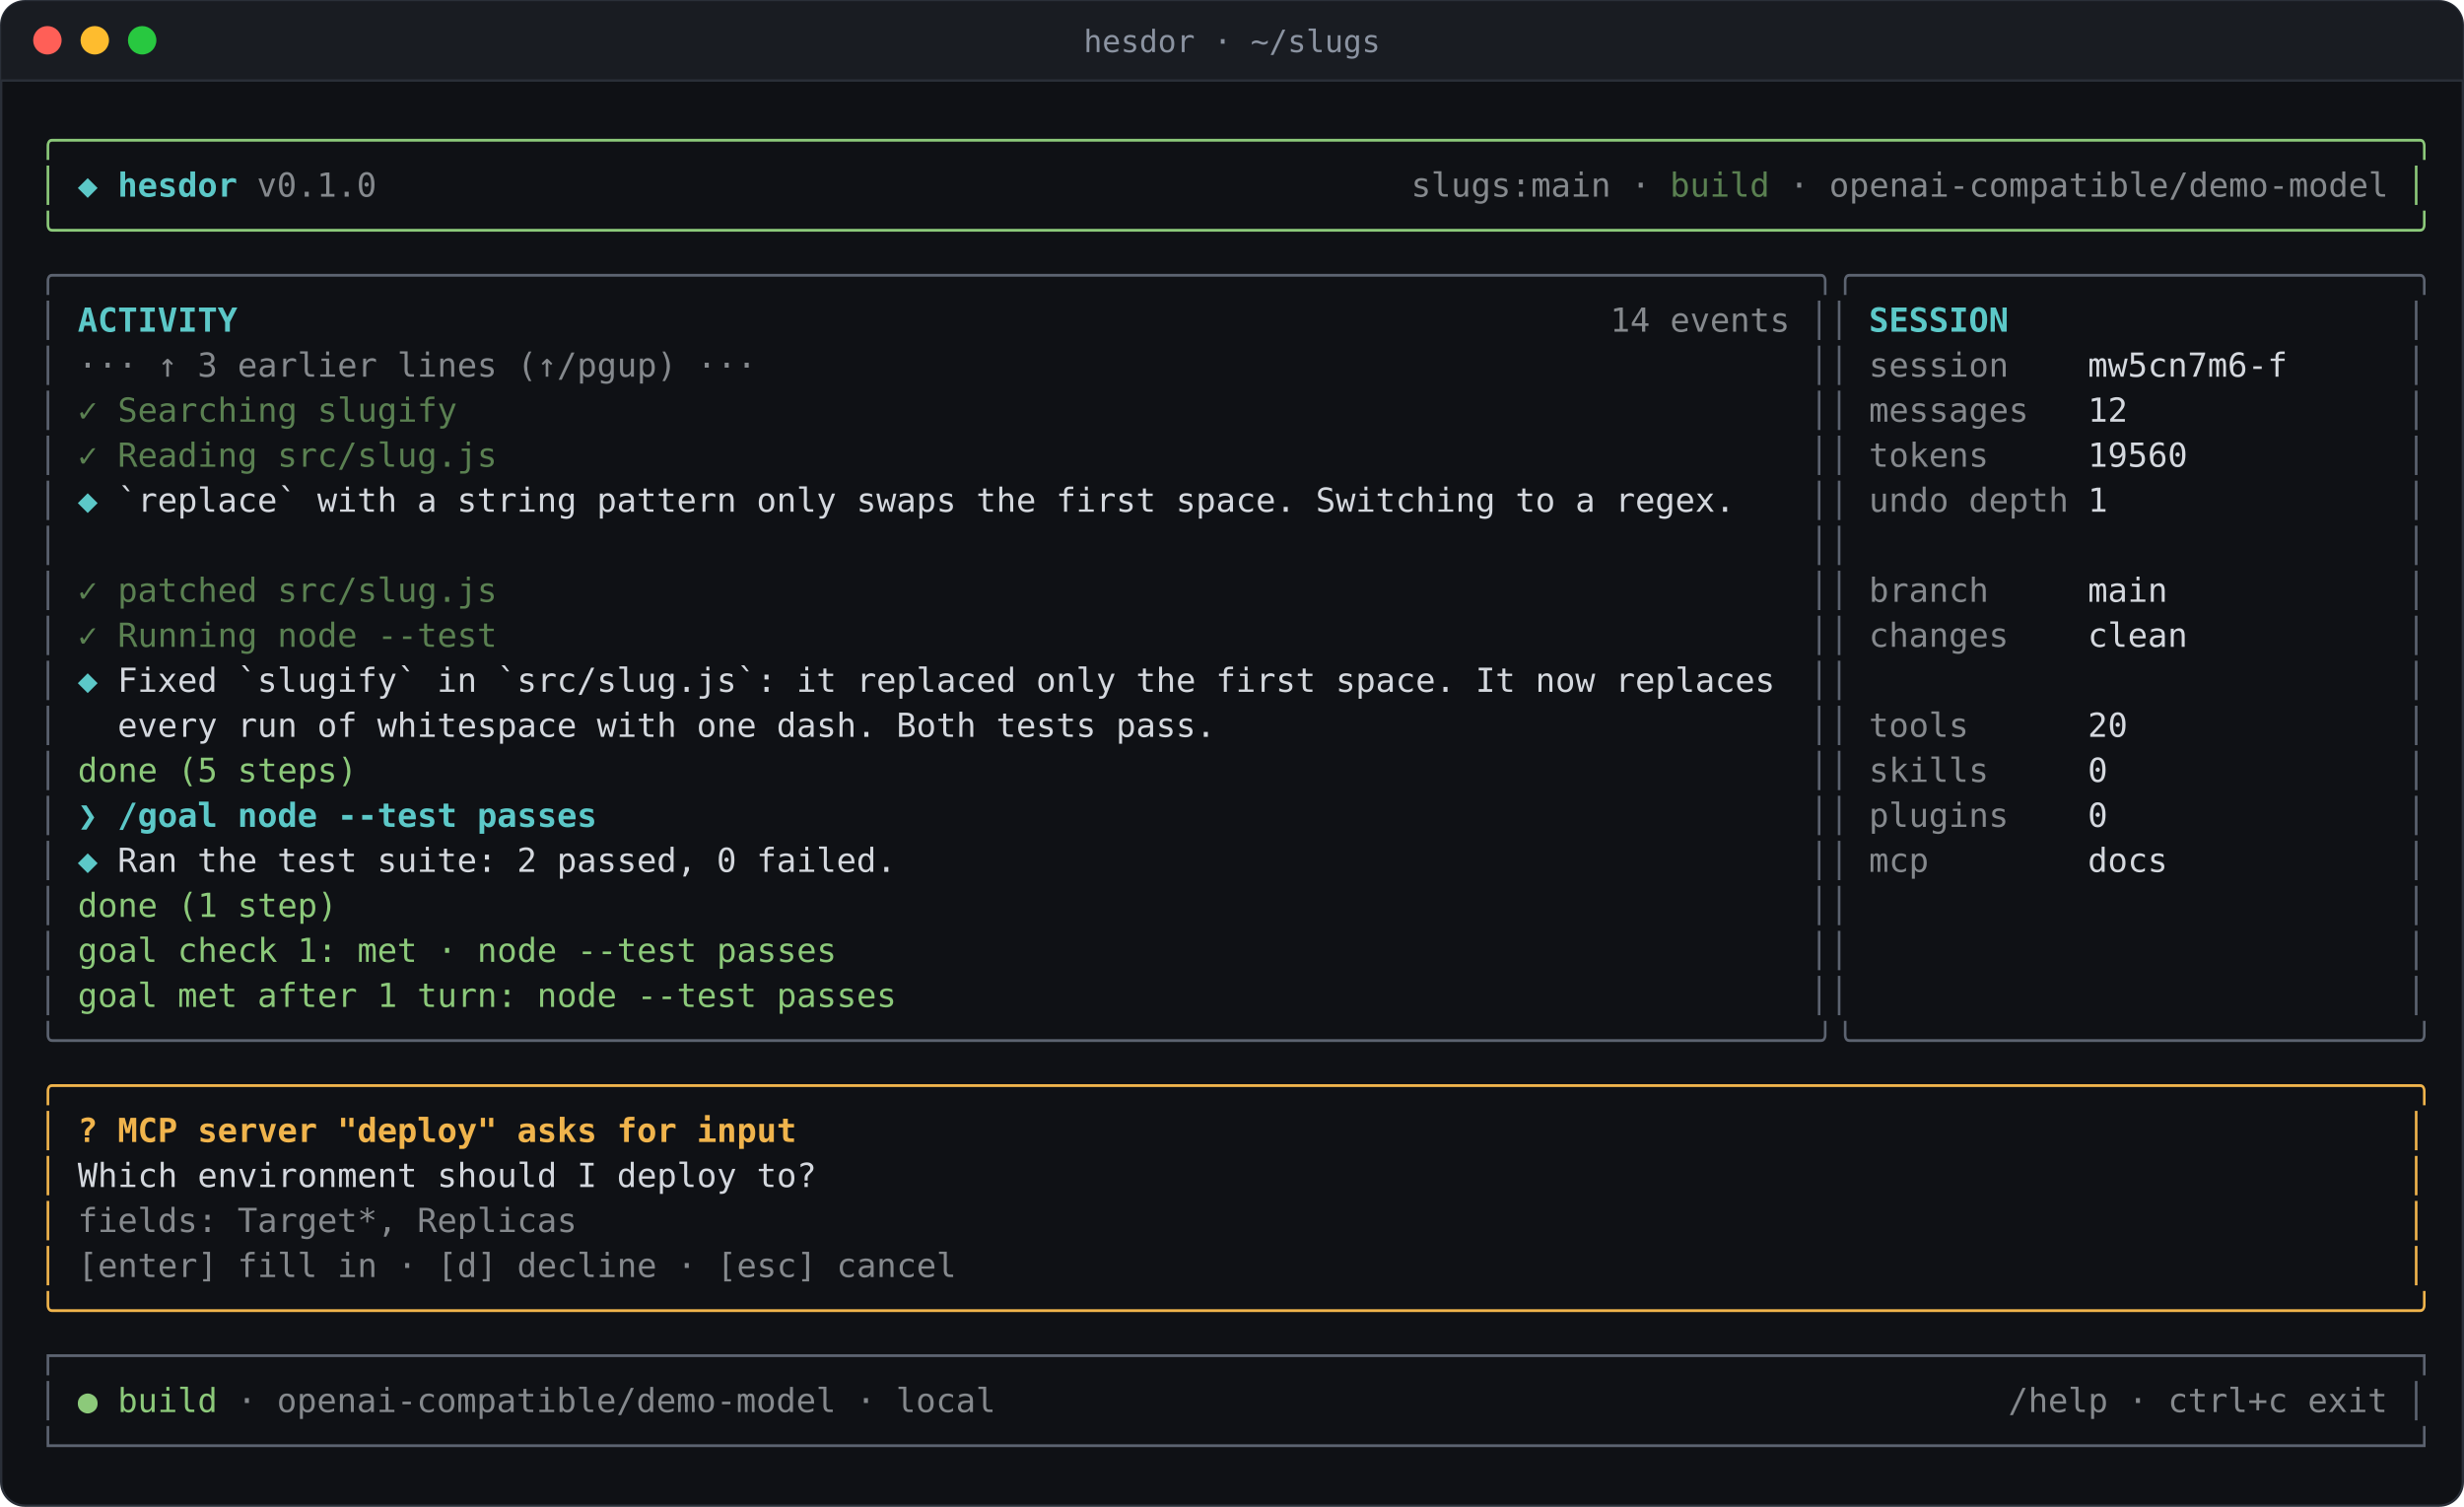
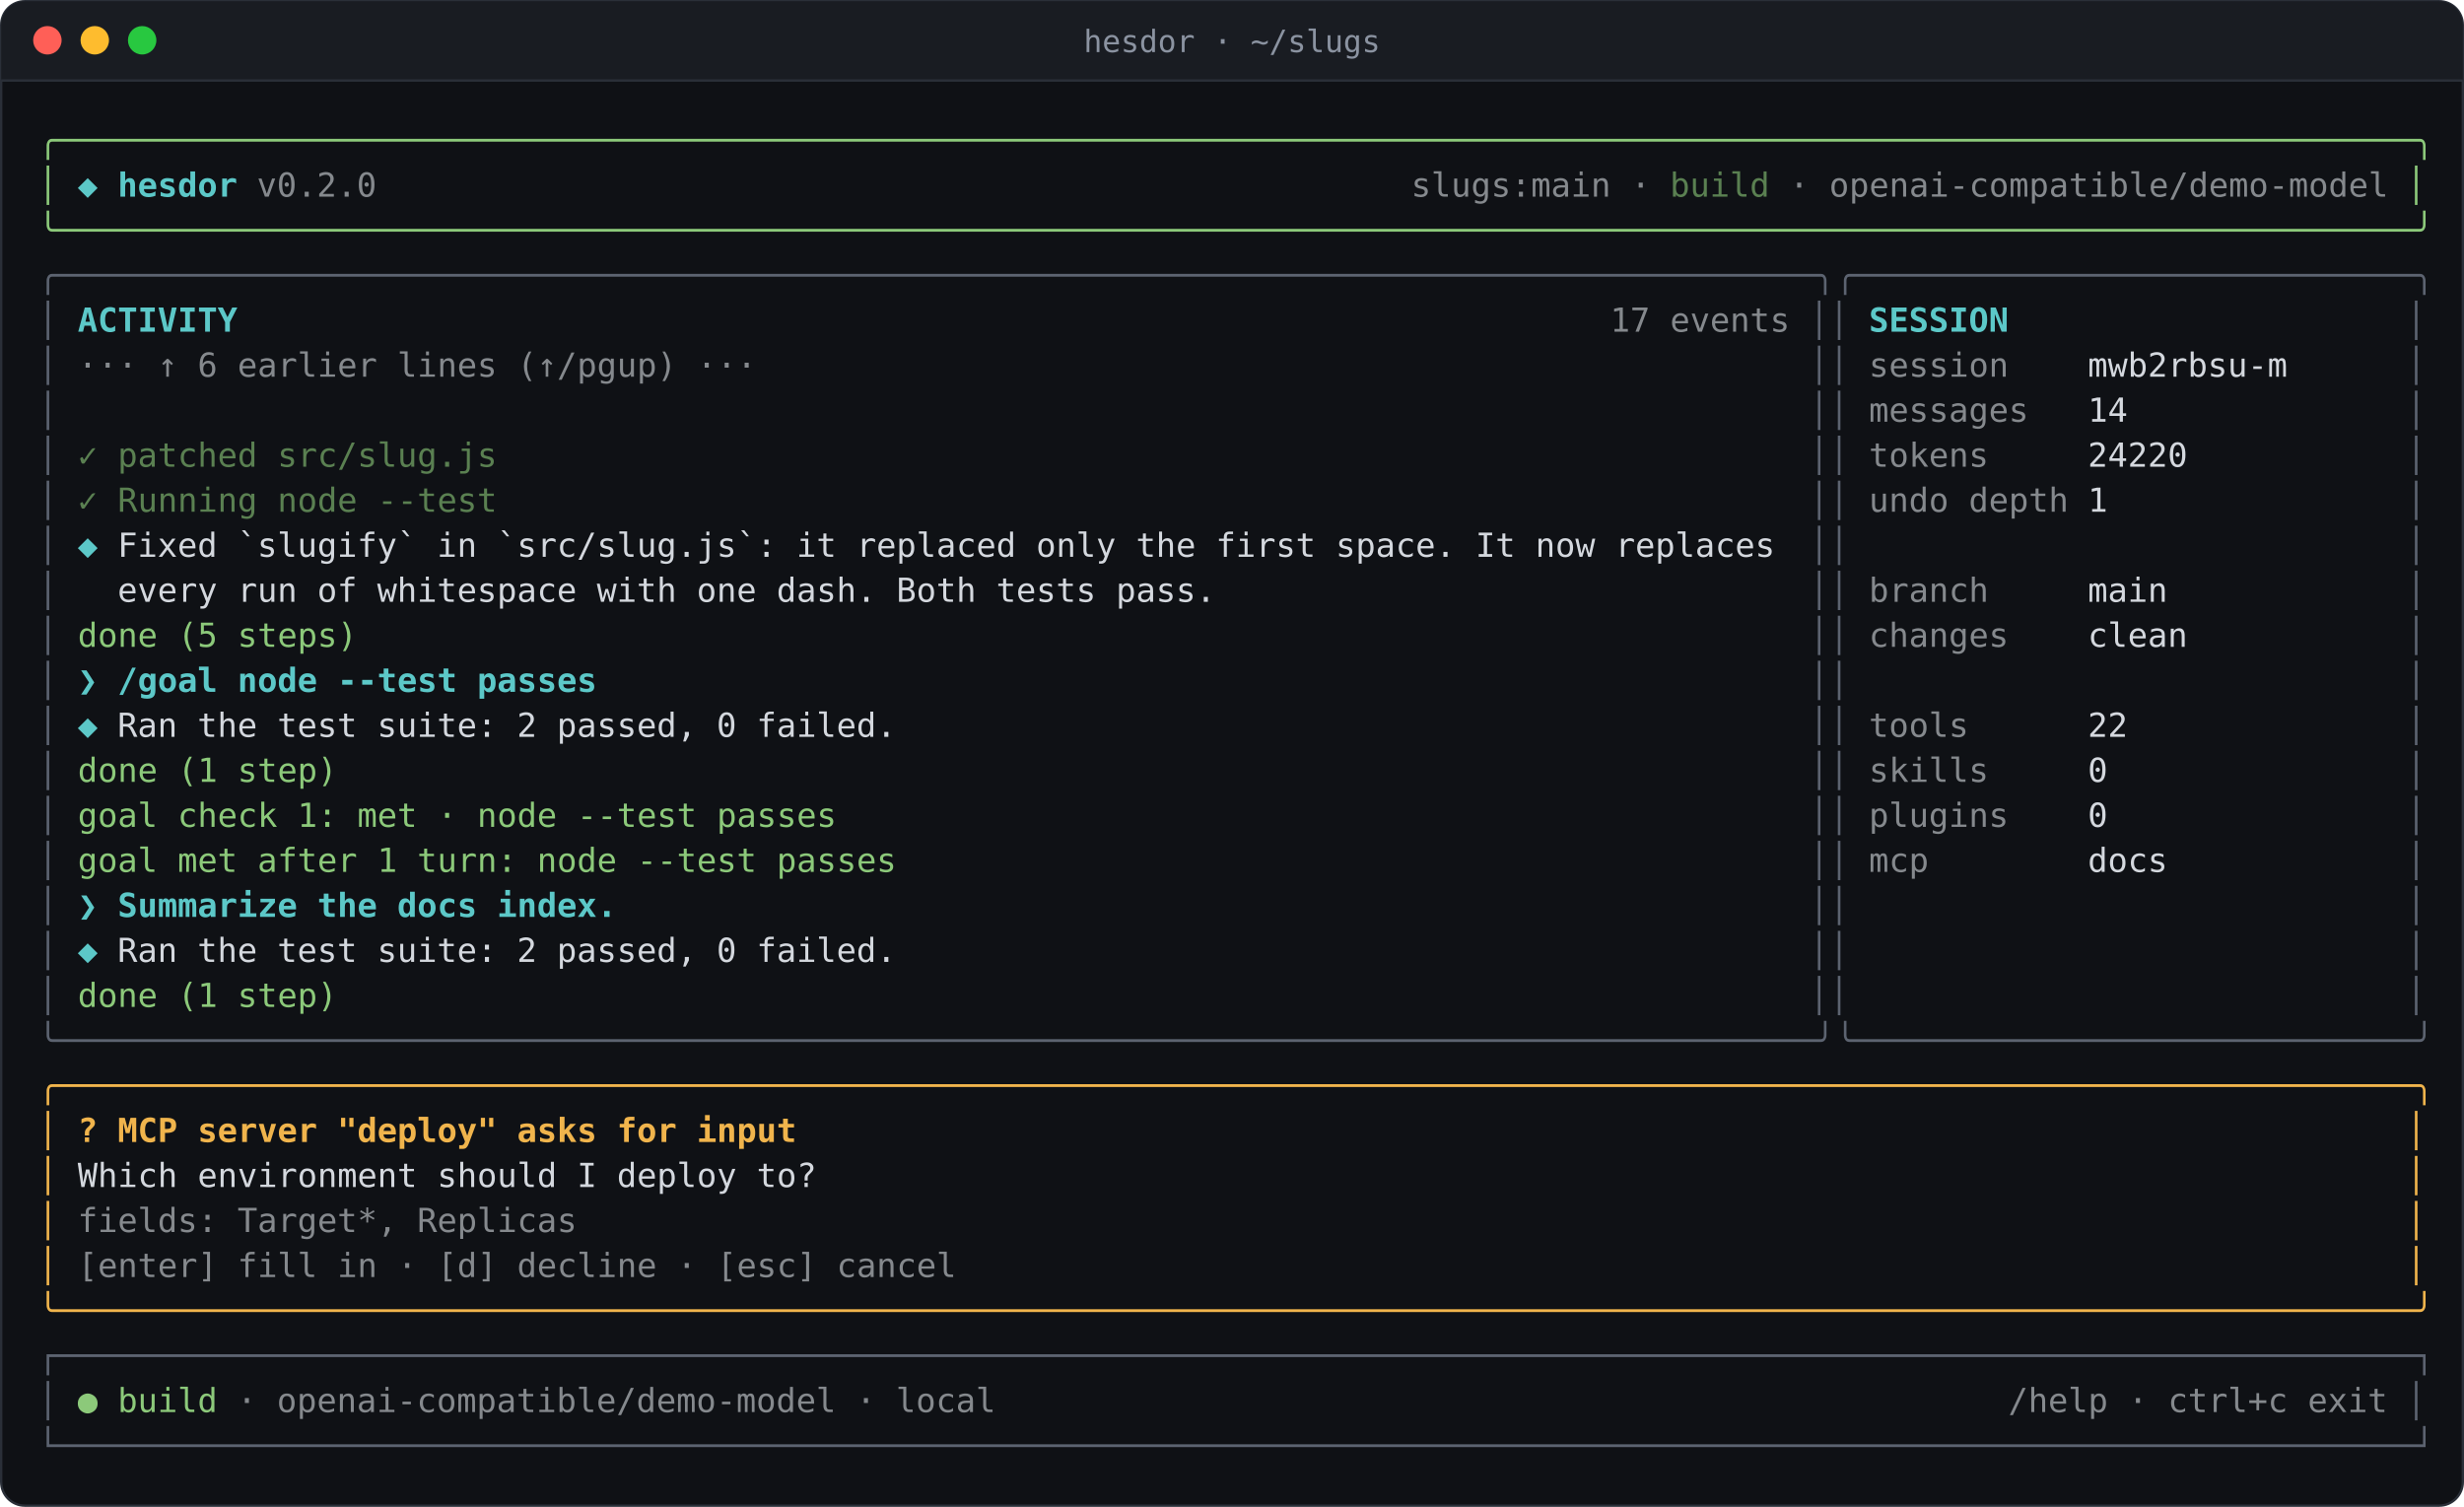
<svg xmlns="http://www.w3.org/2000/svg" width="1040" height="636" viewBox="0 0 1040.0 636" role="img" aria-label="hesdor · ~/slugs">
  <style>text{font-family:ui-monospace,SFMono-Regular,Menlo,Consolas,"DejaVu Sans Mono","Liberation Mono",monospace;font-size:14px;white-space:pre}</style>
  <rect x="0.5" y="0.5" width="1039.0" height="635" rx="10" fill="#0f1115" stroke="#2a2f38" />
  <path d="M0.5 34V10.5a10 10 0 0 1 10-10H1029.5a10 10 0 0 1 10 10V34Z" fill="#191c22" />
  <line x1="0.5" y1="34" x2="1039.5" y2="34" stroke="#2a2f38" />
  <circle cx="20" cy="17" r="6" fill="#ff5f57" />
  <circle cx="40" cy="17" r="6" fill="#febc2e" />
  <circle cx="60" cy="17" r="6" fill="#28c840" />
  <text x="520.0" y="22" fill="#8b93a1" text-anchor="middle" style="font-size:13px">hesdor · ~/slugs</text>
  <g fill="#d4d8de" xml:space="preserve">
    <text x="16.0" y="64" fill="#8cc97a" textLength="1008.0" lengthAdjust="spacingAndGlyphs">╭──────────────────────────────────────────────────────────────────────────────────────────────────────────────────────╮</text>
    <text x="16.0" y="83" fill="#8cc97a" textLength="8.4" lengthAdjust="spacingAndGlyphs">│</text>
    <text x="32.8" y="83" fill="#5cc8c8" font-weight="bold" textLength="67.2" lengthAdjust="spacingAndGlyphs">◆ hesdor</text>
-     <text x="108.4" y="83" fill-opacity="0.6" textLength="50.4" lengthAdjust="spacingAndGlyphs">v0.1.0</text>
+     <text x="108.4" y="83" fill-opacity="0.6" textLength="50.4" lengthAdjust="spacingAndGlyphs">v0.2.0</text>
    <text x="595.6" y="83" fill-opacity="0.6" textLength="100.8" lengthAdjust="spacingAndGlyphs">slugs:main ·</text>
    <text x="704.8" y="83" fill="#8cc97a" fill-opacity="0.6" textLength="42.0" lengthAdjust="spacingAndGlyphs">build</text>
    <text x="755.2" y="83" fill-opacity="0.6" textLength="252.0" lengthAdjust="spacingAndGlyphs">· openai-compatible/demo-model</text>
    <text x="1015.6" y="83" fill="#8cc97a" textLength="8.4" lengthAdjust="spacingAndGlyphs">│</text>
    <text x="16.0" y="102" fill="#8cc97a" textLength="1008.0" lengthAdjust="spacingAndGlyphs">╰──────────────────────────────────────────────────────────────────────────────────────────────────────────────────────╯</text>
    <text x="16.0" y="121" fill="#5c6370" textLength="1008.0" lengthAdjust="spacingAndGlyphs">╭────────────────────────────────────────────────────────────────────────────────────────╮╭────────────────────────────╮</text>
    <text x="16.0" y="140" fill="#5c6370" textLength="8.4" lengthAdjust="spacingAndGlyphs">│</text>
    <text x="32.8" y="140" fill="#5cc8c8" font-weight="bold" textLength="67.2" lengthAdjust="spacingAndGlyphs">ACTIVITY</text>
-     <text x="679.6" y="140" fill-opacity="0.6" textLength="75.6" lengthAdjust="spacingAndGlyphs">14 events</text>
+     <text x="679.6" y="140" fill-opacity="0.6" textLength="75.6" lengthAdjust="spacingAndGlyphs">17 events</text>
    <text x="763.6" y="140" fill="#5c6370" textLength="16.8" lengthAdjust="spacingAndGlyphs">││</text>
    <text x="788.8" y="140" fill="#5cc8c8" font-weight="bold" textLength="58.8" lengthAdjust="spacingAndGlyphs">SESSION</text>
    <text x="1015.6" y="140" fill="#5c6370" textLength="8.4" lengthAdjust="spacingAndGlyphs">│</text>
    <text x="16.0" y="159" fill="#5c6370" textLength="8.4" lengthAdjust="spacingAndGlyphs">│</text>
-     <text x="32.8" y="159" fill-opacity="0.6" textLength="285.6" lengthAdjust="spacingAndGlyphs">··· ↑ 3 earlier lines (↑/pgup) ···</text>
+     <text x="32.8" y="159" fill-opacity="0.6" textLength="285.6" lengthAdjust="spacingAndGlyphs">··· ↑ 6 earlier lines (↑/pgup) ···</text>
    <text x="763.6" y="159" fill="#5c6370" textLength="16.8" lengthAdjust="spacingAndGlyphs">││</text>
    <text x="788.8" y="159" fill-opacity="0.6" textLength="58.8" lengthAdjust="spacingAndGlyphs">session</text>
-     <text x="881.2" y="159" textLength="84.0" lengthAdjust="spacingAndGlyphs">mw5cn7m6-f</text>
+     <text x="881.2" y="159" textLength="84.0" lengthAdjust="spacingAndGlyphs">mwb2rbsu-m</text>
    <text x="1015.6" y="159" fill="#5c6370" textLength="8.4" lengthAdjust="spacingAndGlyphs">│</text>
    <text x="16.0" y="178" fill="#5c6370" textLength="8.4" lengthAdjust="spacingAndGlyphs">│</text>
-     <text x="32.8" y="178" fill="#8cc97a" fill-opacity="0.6" textLength="159.6" lengthAdjust="spacingAndGlyphs">✓ Searching slugify</text>
    <text x="763.6" y="178" fill="#5c6370" textLength="16.8" lengthAdjust="spacingAndGlyphs">││</text>
    <text x="788.8" y="178" fill-opacity="0.6" textLength="67.2" lengthAdjust="spacingAndGlyphs">messages</text>
-     <text x="881.2" y="178" textLength="16.8" lengthAdjust="spacingAndGlyphs">12</text>
+     <text x="881.2" y="178" textLength="16.8" lengthAdjust="spacingAndGlyphs">14</text>
    <text x="1015.6" y="178" fill="#5c6370" textLength="8.4" lengthAdjust="spacingAndGlyphs">│</text>
    <text x="16.0" y="197" fill="#5c6370" textLength="8.4" lengthAdjust="spacingAndGlyphs">│</text>
-     <text x="32.8" y="197" fill="#8cc97a" fill-opacity="0.6" textLength="176.4" lengthAdjust="spacingAndGlyphs">✓ Reading src/slug.js</text>
+     <text x="32.8" y="197" fill="#8cc97a" fill-opacity="0.6" textLength="176.4" lengthAdjust="spacingAndGlyphs">✓ patched src/slug.js</text>
    <text x="763.6" y="197" fill="#5c6370" textLength="16.8" lengthAdjust="spacingAndGlyphs">││</text>
    <text x="788.8" y="197" fill-opacity="0.6" textLength="50.4" lengthAdjust="spacingAndGlyphs">tokens</text>
-     <text x="881.2" y="197" textLength="42.0" lengthAdjust="spacingAndGlyphs">19560</text>
+     <text x="881.2" y="197" textLength="42.0" lengthAdjust="spacingAndGlyphs">24220</text>
    <text x="1015.6" y="197" fill="#5c6370" textLength="8.4" lengthAdjust="spacingAndGlyphs">│</text>
    <text x="16.0" y="216" fill="#5c6370" textLength="8.4" lengthAdjust="spacingAndGlyphs">│</text>
-     <text x="32.8" y="216" fill="#5cc8c8" textLength="8.4" lengthAdjust="spacingAndGlyphs">◆</text>
-     <text x="49.6" y="216" textLength="680.4" lengthAdjust="spacingAndGlyphs">`replace` with a string pattern only swaps the first space. Switching to a regex.</text>
+     <text x="32.8" y="216" fill="#8cc97a" fill-opacity="0.6" textLength="176.4" lengthAdjust="spacingAndGlyphs">✓ Running node --test</text>
    <text x="763.6" y="216" fill="#5c6370" textLength="16.8" lengthAdjust="spacingAndGlyphs">││</text>
    <text x="788.8" y="216" fill-opacity="0.6" textLength="84.0" lengthAdjust="spacingAndGlyphs">undo depth</text>
    <text x="881.2" y="216" textLength="8.4" lengthAdjust="spacingAndGlyphs">1</text>
    <text x="1015.6" y="216" fill="#5c6370" textLength="8.4" lengthAdjust="spacingAndGlyphs">│</text>
    <text x="16.0" y="235" fill="#5c6370" textLength="8.4" lengthAdjust="spacingAndGlyphs">│</text>
+     <text x="32.8" y="235" fill="#5cc8c8" textLength="8.4" lengthAdjust="spacingAndGlyphs">◆</text>
+     <text x="49.6" y="235" textLength="697.2" lengthAdjust="spacingAndGlyphs">Fixed `slugify` in `src/slug.js`: it replaced only the first space. It now replaces</text>
    <text x="763.6" y="235" fill="#5c6370" textLength="16.8" lengthAdjust="spacingAndGlyphs">││</text>
    <text x="1015.6" y="235" fill="#5c6370" textLength="8.4" lengthAdjust="spacingAndGlyphs">│</text>
    <text x="16.0" y="254" fill="#5c6370" textLength="8.4" lengthAdjust="spacingAndGlyphs">│</text>
-     <text x="32.8" y="254" fill="#8cc97a" fill-opacity="0.6" textLength="176.4" lengthAdjust="spacingAndGlyphs">✓ patched src/slug.js</text>
+     <text x="49.6" y="254" textLength="462.0" lengthAdjust="spacingAndGlyphs">every run of whitespace with one dash. Both tests pass.</text>
    <text x="763.6" y="254" fill="#5c6370" textLength="16.8" lengthAdjust="spacingAndGlyphs">││</text>
    <text x="788.8" y="254" fill-opacity="0.6" textLength="50.4" lengthAdjust="spacingAndGlyphs">branch</text>
    <text x="881.2" y="254" textLength="33.6" lengthAdjust="spacingAndGlyphs">main</text>
    <text x="1015.6" y="254" fill="#5c6370" textLength="8.4" lengthAdjust="spacingAndGlyphs">│</text>
    <text x="16.0" y="273" fill="#5c6370" textLength="8.4" lengthAdjust="spacingAndGlyphs">│</text>
-     <text x="32.8" y="273" fill="#8cc97a" fill-opacity="0.6" textLength="176.4" lengthAdjust="spacingAndGlyphs">✓ Running node --test</text>
+     <text x="32.8" y="273" fill="#8cc97a" textLength="117.6" lengthAdjust="spacingAndGlyphs">done (5 steps)</text>
    <text x="763.6" y="273" fill="#5c6370" textLength="16.8" lengthAdjust="spacingAndGlyphs">││</text>
    <text x="788.8" y="273" fill-opacity="0.6" textLength="58.8" lengthAdjust="spacingAndGlyphs">changes</text>
    <text x="881.2" y="273" textLength="42.0" lengthAdjust="spacingAndGlyphs">clean</text>
    <text x="1015.6" y="273" fill="#5c6370" textLength="8.4" lengthAdjust="spacingAndGlyphs">│</text>
    <text x="16.0" y="292" fill="#5c6370" textLength="8.4" lengthAdjust="spacingAndGlyphs">│</text>
-     <text x="32.8" y="292" fill="#5cc8c8" textLength="8.4" lengthAdjust="spacingAndGlyphs">◆</text>
-     <text x="49.6" y="292" textLength="697.2" lengthAdjust="spacingAndGlyphs">Fixed `slugify` in `src/slug.js`: it replaced only the first space. It now replaces</text>
+     <text x="32.8" y="292" fill="#5cc8c8" font-weight="bold" textLength="218.4" lengthAdjust="spacingAndGlyphs">❯ /goal node --test passes</text>
    <text x="763.6" y="292" fill="#5c6370" textLength="16.8" lengthAdjust="spacingAndGlyphs">││</text>
    <text x="1015.6" y="292" fill="#5c6370" textLength="8.4" lengthAdjust="spacingAndGlyphs">│</text>
    <text x="16.0" y="311" fill="#5c6370" textLength="8.4" lengthAdjust="spacingAndGlyphs">│</text>
-     <text x="49.6" y="311" textLength="462.0" lengthAdjust="spacingAndGlyphs">every run of whitespace with one dash. Both tests pass.</text>
+     <text x="32.8" y="311" fill="#5cc8c8" textLength="8.4" lengthAdjust="spacingAndGlyphs">◆</text>
+     <text x="49.6" y="311" textLength="327.6" lengthAdjust="spacingAndGlyphs">Ran the test suite: 2 passed, 0 failed.</text>
    <text x="763.6" y="311" fill="#5c6370" textLength="16.8" lengthAdjust="spacingAndGlyphs">││</text>
    <text x="788.8" y="311" fill-opacity="0.6" textLength="42.0" lengthAdjust="spacingAndGlyphs">tools</text>
-     <text x="881.2" y="311" textLength="16.8" lengthAdjust="spacingAndGlyphs">20</text>
+     <text x="881.2" y="311" textLength="16.8" lengthAdjust="spacingAndGlyphs">22</text>
    <text x="1015.6" y="311" fill="#5c6370" textLength="8.4" lengthAdjust="spacingAndGlyphs">│</text>
    <text x="16.0" y="330" fill="#5c6370" textLength="8.4" lengthAdjust="spacingAndGlyphs">│</text>
-     <text x="32.8" y="330" fill="#8cc97a" textLength="117.6" lengthAdjust="spacingAndGlyphs">done (5 steps)</text>
+     <text x="32.8" y="330" fill="#8cc97a" textLength="109.2" lengthAdjust="spacingAndGlyphs">done (1 step)</text>
    <text x="763.6" y="330" fill="#5c6370" textLength="16.8" lengthAdjust="spacingAndGlyphs">││</text>
    <text x="788.8" y="330" fill-opacity="0.6" textLength="50.4" lengthAdjust="spacingAndGlyphs">skills</text>
    <text x="881.2" y="330" textLength="8.4" lengthAdjust="spacingAndGlyphs">0</text>
    <text x="1015.6" y="330" fill="#5c6370" textLength="8.4" lengthAdjust="spacingAndGlyphs">│</text>
    <text x="16.0" y="349" fill="#5c6370" textLength="8.4" lengthAdjust="spacingAndGlyphs">│</text>
-     <text x="32.8" y="349" fill="#5cc8c8" font-weight="bold" textLength="218.4" lengthAdjust="spacingAndGlyphs">❯ /goal node --test passes</text>
+     <text x="32.8" y="349" fill="#8cc97a" textLength="319.2" lengthAdjust="spacingAndGlyphs">goal check 1: met · node --test passes</text>
    <text x="763.6" y="349" fill="#5c6370" textLength="16.8" lengthAdjust="spacingAndGlyphs">││</text>
    <text x="788.8" y="349" fill-opacity="0.6" textLength="58.8" lengthAdjust="spacingAndGlyphs">plugins</text>
    <text x="881.2" y="349" textLength="8.4" lengthAdjust="spacingAndGlyphs">0</text>
    <text x="1015.6" y="349" fill="#5c6370" textLength="8.4" lengthAdjust="spacingAndGlyphs">│</text>
    <text x="16.0" y="368" fill="#5c6370" textLength="8.4" lengthAdjust="spacingAndGlyphs">│</text>
-     <text x="32.8" y="368" fill="#5cc8c8" textLength="8.4" lengthAdjust="spacingAndGlyphs">◆</text>
-     <text x="49.6" y="368" textLength="327.6" lengthAdjust="spacingAndGlyphs">Ran the test suite: 2 passed, 0 failed.</text>
+     <text x="32.8" y="368" fill="#8cc97a" textLength="344.4" lengthAdjust="spacingAndGlyphs">goal met after 1 turn: node --test passes</text>
    <text x="763.6" y="368" fill="#5c6370" textLength="16.8" lengthAdjust="spacingAndGlyphs">││</text>
    <text x="788.8" y="368" fill-opacity="0.6" textLength="25.2" lengthAdjust="spacingAndGlyphs">mcp</text>
    <text x="881.2" y="368" textLength="33.6" lengthAdjust="spacingAndGlyphs">docs</text>
    <text x="1015.6" y="368" fill="#5c6370" textLength="8.4" lengthAdjust="spacingAndGlyphs">│</text>
    <text x="16.0" y="387" fill="#5c6370" textLength="8.4" lengthAdjust="spacingAndGlyphs">│</text>
-     <text x="32.8" y="387" fill="#8cc97a" textLength="109.2" lengthAdjust="spacingAndGlyphs">done (1 step)</text>
+     <text x="32.8" y="387" fill="#5cc8c8" font-weight="bold" textLength="226.8" lengthAdjust="spacingAndGlyphs">❯ Summarize the docs index.</text>
    <text x="763.6" y="387" fill="#5c6370" textLength="16.8" lengthAdjust="spacingAndGlyphs">││</text>
    <text x="1015.6" y="387" fill="#5c6370" textLength="8.4" lengthAdjust="spacingAndGlyphs">│</text>
    <text x="16.0" y="406" fill="#5c6370" textLength="8.4" lengthAdjust="spacingAndGlyphs">│</text>
-     <text x="32.8" y="406" fill="#8cc97a" textLength="319.2" lengthAdjust="spacingAndGlyphs">goal check 1: met · node --test passes</text>
+     <text x="32.8" y="406" fill="#5cc8c8" textLength="8.4" lengthAdjust="spacingAndGlyphs">◆</text>
+     <text x="49.6" y="406" textLength="327.6" lengthAdjust="spacingAndGlyphs">Ran the test suite: 2 passed, 0 failed.</text>
    <text x="763.6" y="406" fill="#5c6370" textLength="16.8" lengthAdjust="spacingAndGlyphs">││</text>
    <text x="1015.6" y="406" fill="#5c6370" textLength="8.4" lengthAdjust="spacingAndGlyphs">│</text>
    <text x="16.0" y="425" fill="#5c6370" textLength="8.4" lengthAdjust="spacingAndGlyphs">│</text>
-     <text x="32.8" y="425" fill="#8cc97a" textLength="344.4" lengthAdjust="spacingAndGlyphs">goal met after 1 turn: node --test passes</text>
+     <text x="32.8" y="425" fill="#8cc97a" textLength="109.2" lengthAdjust="spacingAndGlyphs">done (1 step)</text>
    <text x="763.6" y="425" fill="#5c6370" textLength="16.8" lengthAdjust="spacingAndGlyphs">││</text>
    <text x="1015.6" y="425" fill="#5c6370" textLength="8.4" lengthAdjust="spacingAndGlyphs">│</text>
    <text x="16.0" y="444" fill="#5c6370" textLength="1008.0" lengthAdjust="spacingAndGlyphs">╰────────────────────────────────────────────────────────────────────────────────────────╯╰────────────────────────────╯</text>
    <text x="16.0" y="463" fill="#f0b44c" textLength="1008.0" lengthAdjust="spacingAndGlyphs">╭──────────────────────────────────────────────────────────────────────────────────────────────────────────────────────╮</text>
    <text x="16.0" y="482" fill="#f0b44c" textLength="8.4" lengthAdjust="spacingAndGlyphs">│</text>
    <text x="32.8" y="482" fill="#f0b44c" font-weight="bold" textLength="302.4" lengthAdjust="spacingAndGlyphs">? MCP server "deploy" asks for input</text>
    <text x="1015.6" y="482" fill="#f0b44c" textLength="8.4" lengthAdjust="spacingAndGlyphs">│</text>
    <text x="16.0" y="501" fill="#f0b44c" textLength="8.4" lengthAdjust="spacingAndGlyphs">│</text>
    <text x="32.8" y="501" textLength="310.8" lengthAdjust="spacingAndGlyphs">Which environment should I deploy to?</text>
    <text x="1015.6" y="501" fill="#f0b44c" textLength="8.4" lengthAdjust="spacingAndGlyphs">│</text>
    <text x="16.0" y="520" fill="#f0b44c" textLength="8.4" lengthAdjust="spacingAndGlyphs">│</text>
    <text x="32.8" y="520" fill-opacity="0.6" textLength="210.0" lengthAdjust="spacingAndGlyphs">fields: Target*, Replicas</text>
    <text x="1015.6" y="520" fill="#f0b44c" textLength="8.4" lengthAdjust="spacingAndGlyphs">│</text>
    <text x="16.0" y="539" fill="#f0b44c" textLength="8.4" lengthAdjust="spacingAndGlyphs">│</text>
    <text x="32.8" y="539" fill-opacity="0.6" textLength="369.6" lengthAdjust="spacingAndGlyphs">[enter] fill in · [d] decline · [esc] cancel</text>
    <text x="1015.6" y="539" fill="#f0b44c" textLength="8.4" lengthAdjust="spacingAndGlyphs">│</text>
    <text x="16.0" y="558" fill="#f0b44c" textLength="1008.0" lengthAdjust="spacingAndGlyphs">╰──────────────────────────────────────────────────────────────────────────────────────────────────────────────────────╯</text>
    <text x="16.0" y="577" fill="#5c6370" textLength="1008.0" lengthAdjust="spacingAndGlyphs">┌──────────────────────────────────────────────────────────────────────────────────────────────────────────────────────┐</text>
    <text x="16.0" y="596" fill="#5c6370" textLength="8.4" lengthAdjust="spacingAndGlyphs">│</text>
    <text x="32.8" y="596" fill="#8cc97a" textLength="58.8" lengthAdjust="spacingAndGlyphs">● build</text>
    <text x="100.0" y="596" fill-opacity="0.6" textLength="319.2" lengthAdjust="spacingAndGlyphs">· openai-compatible/demo-model · local</text>
    <text x="847.6" y="596" fill-opacity="0.6" textLength="159.6" lengthAdjust="spacingAndGlyphs">/help · ctrl+c exit</text>
    <text x="1015.6" y="596" fill="#5c6370" textLength="8.4" lengthAdjust="spacingAndGlyphs">│</text>
    <text x="16.0" y="615" fill="#5c6370" textLength="1008.0" lengthAdjust="spacingAndGlyphs">└──────────────────────────────────────────────────────────────────────────────────────────────────────────────────────┘</text>
  </g>
</svg>
